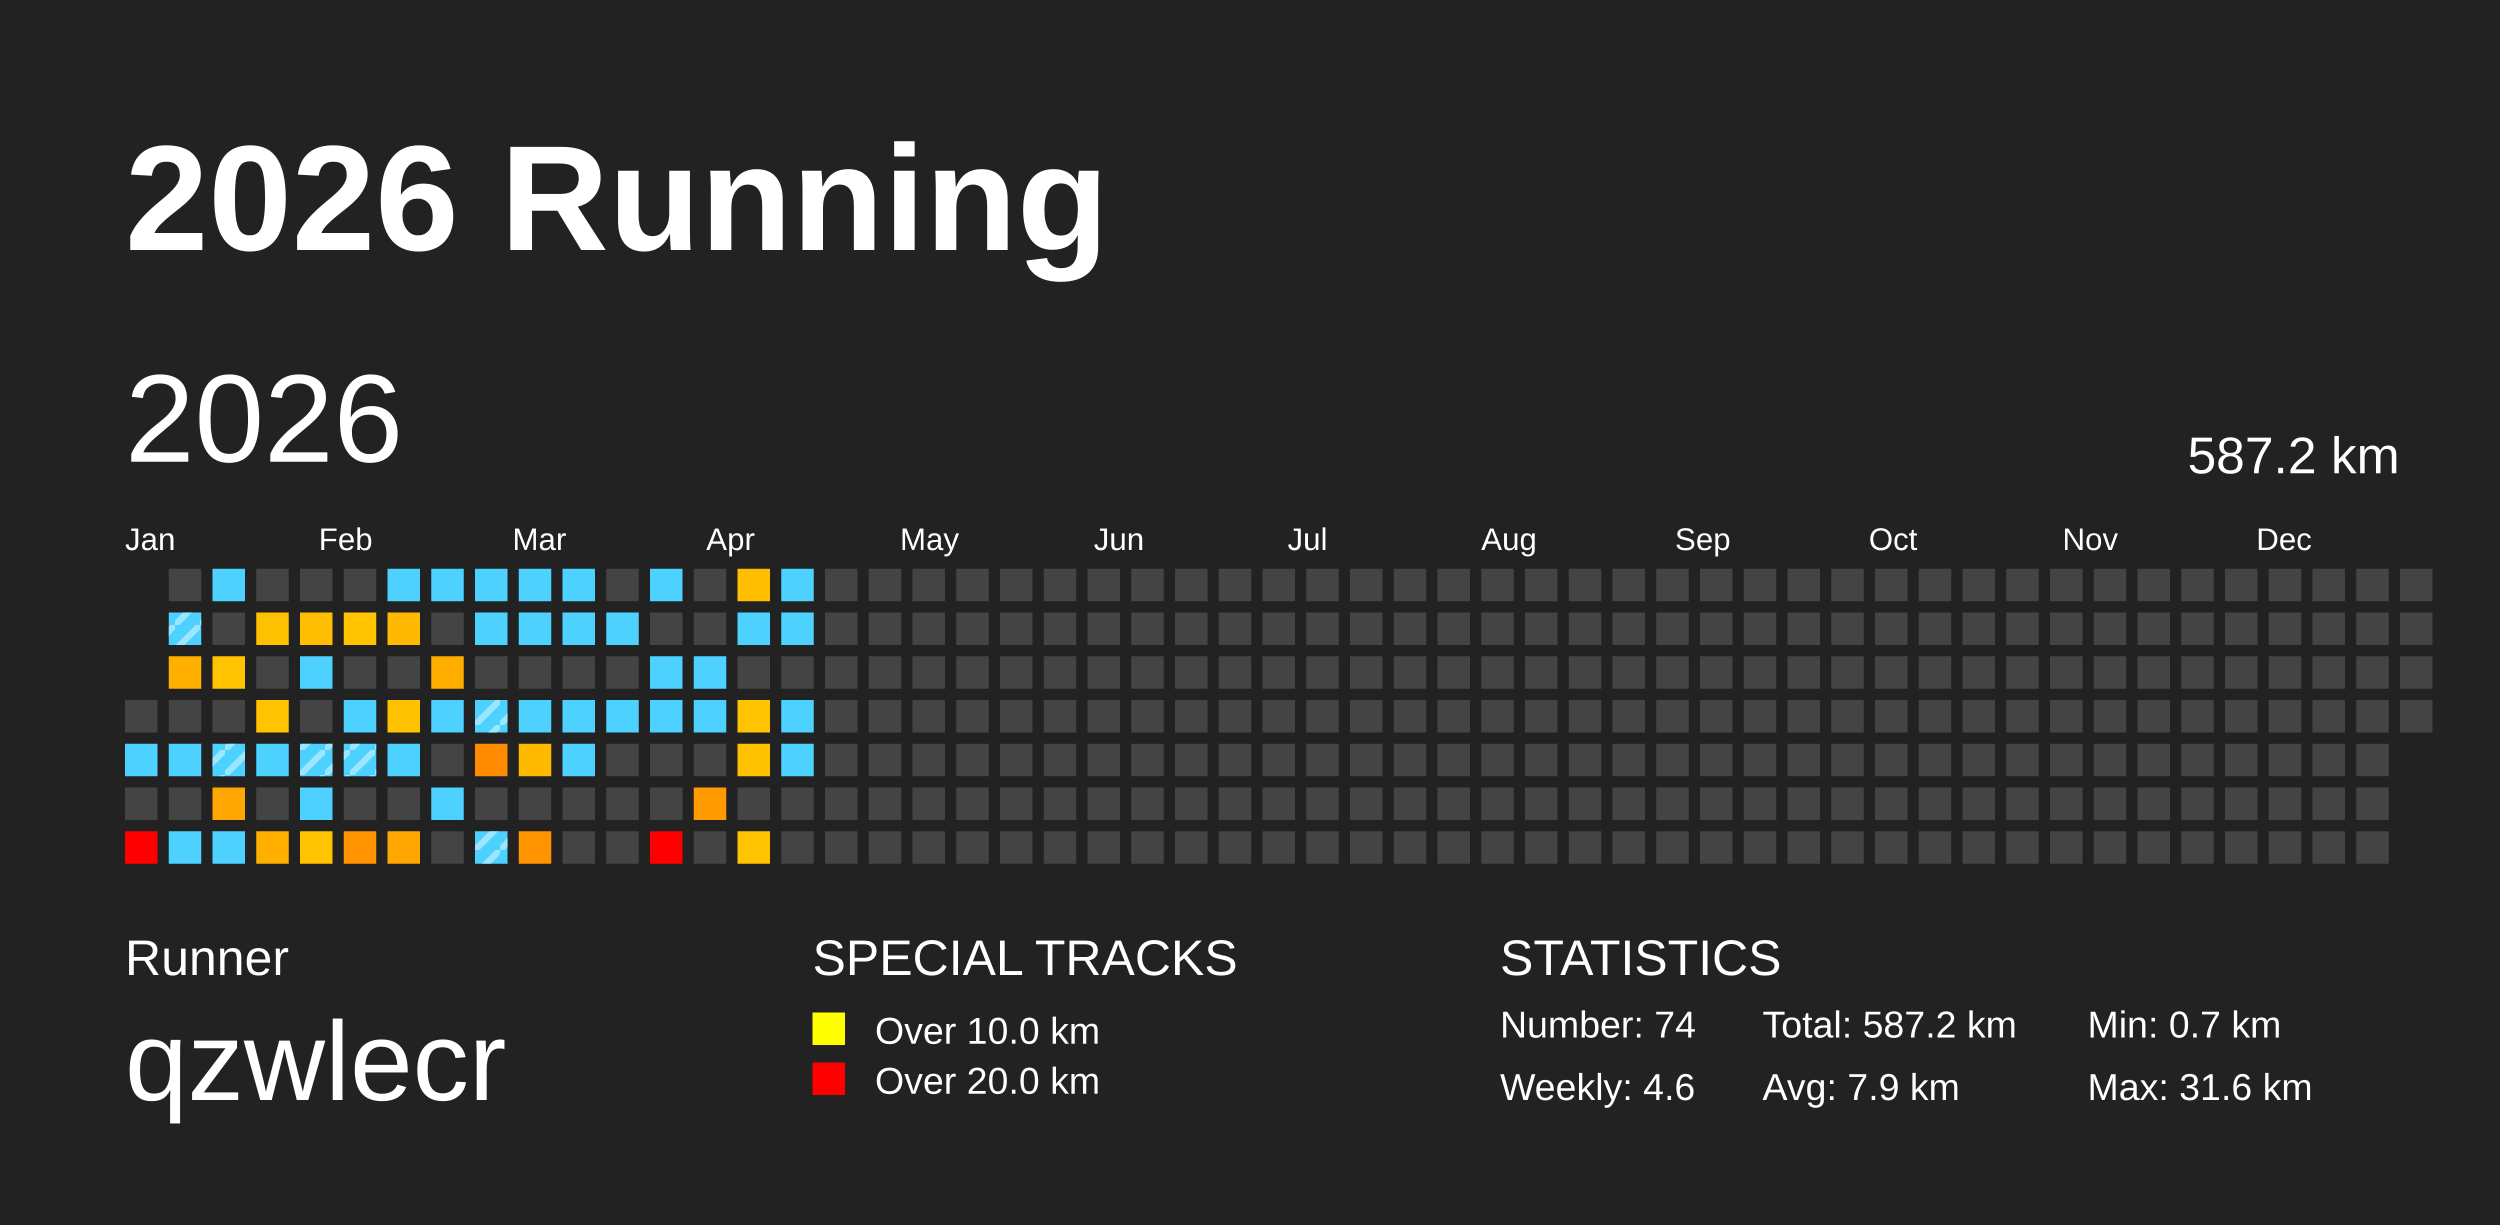
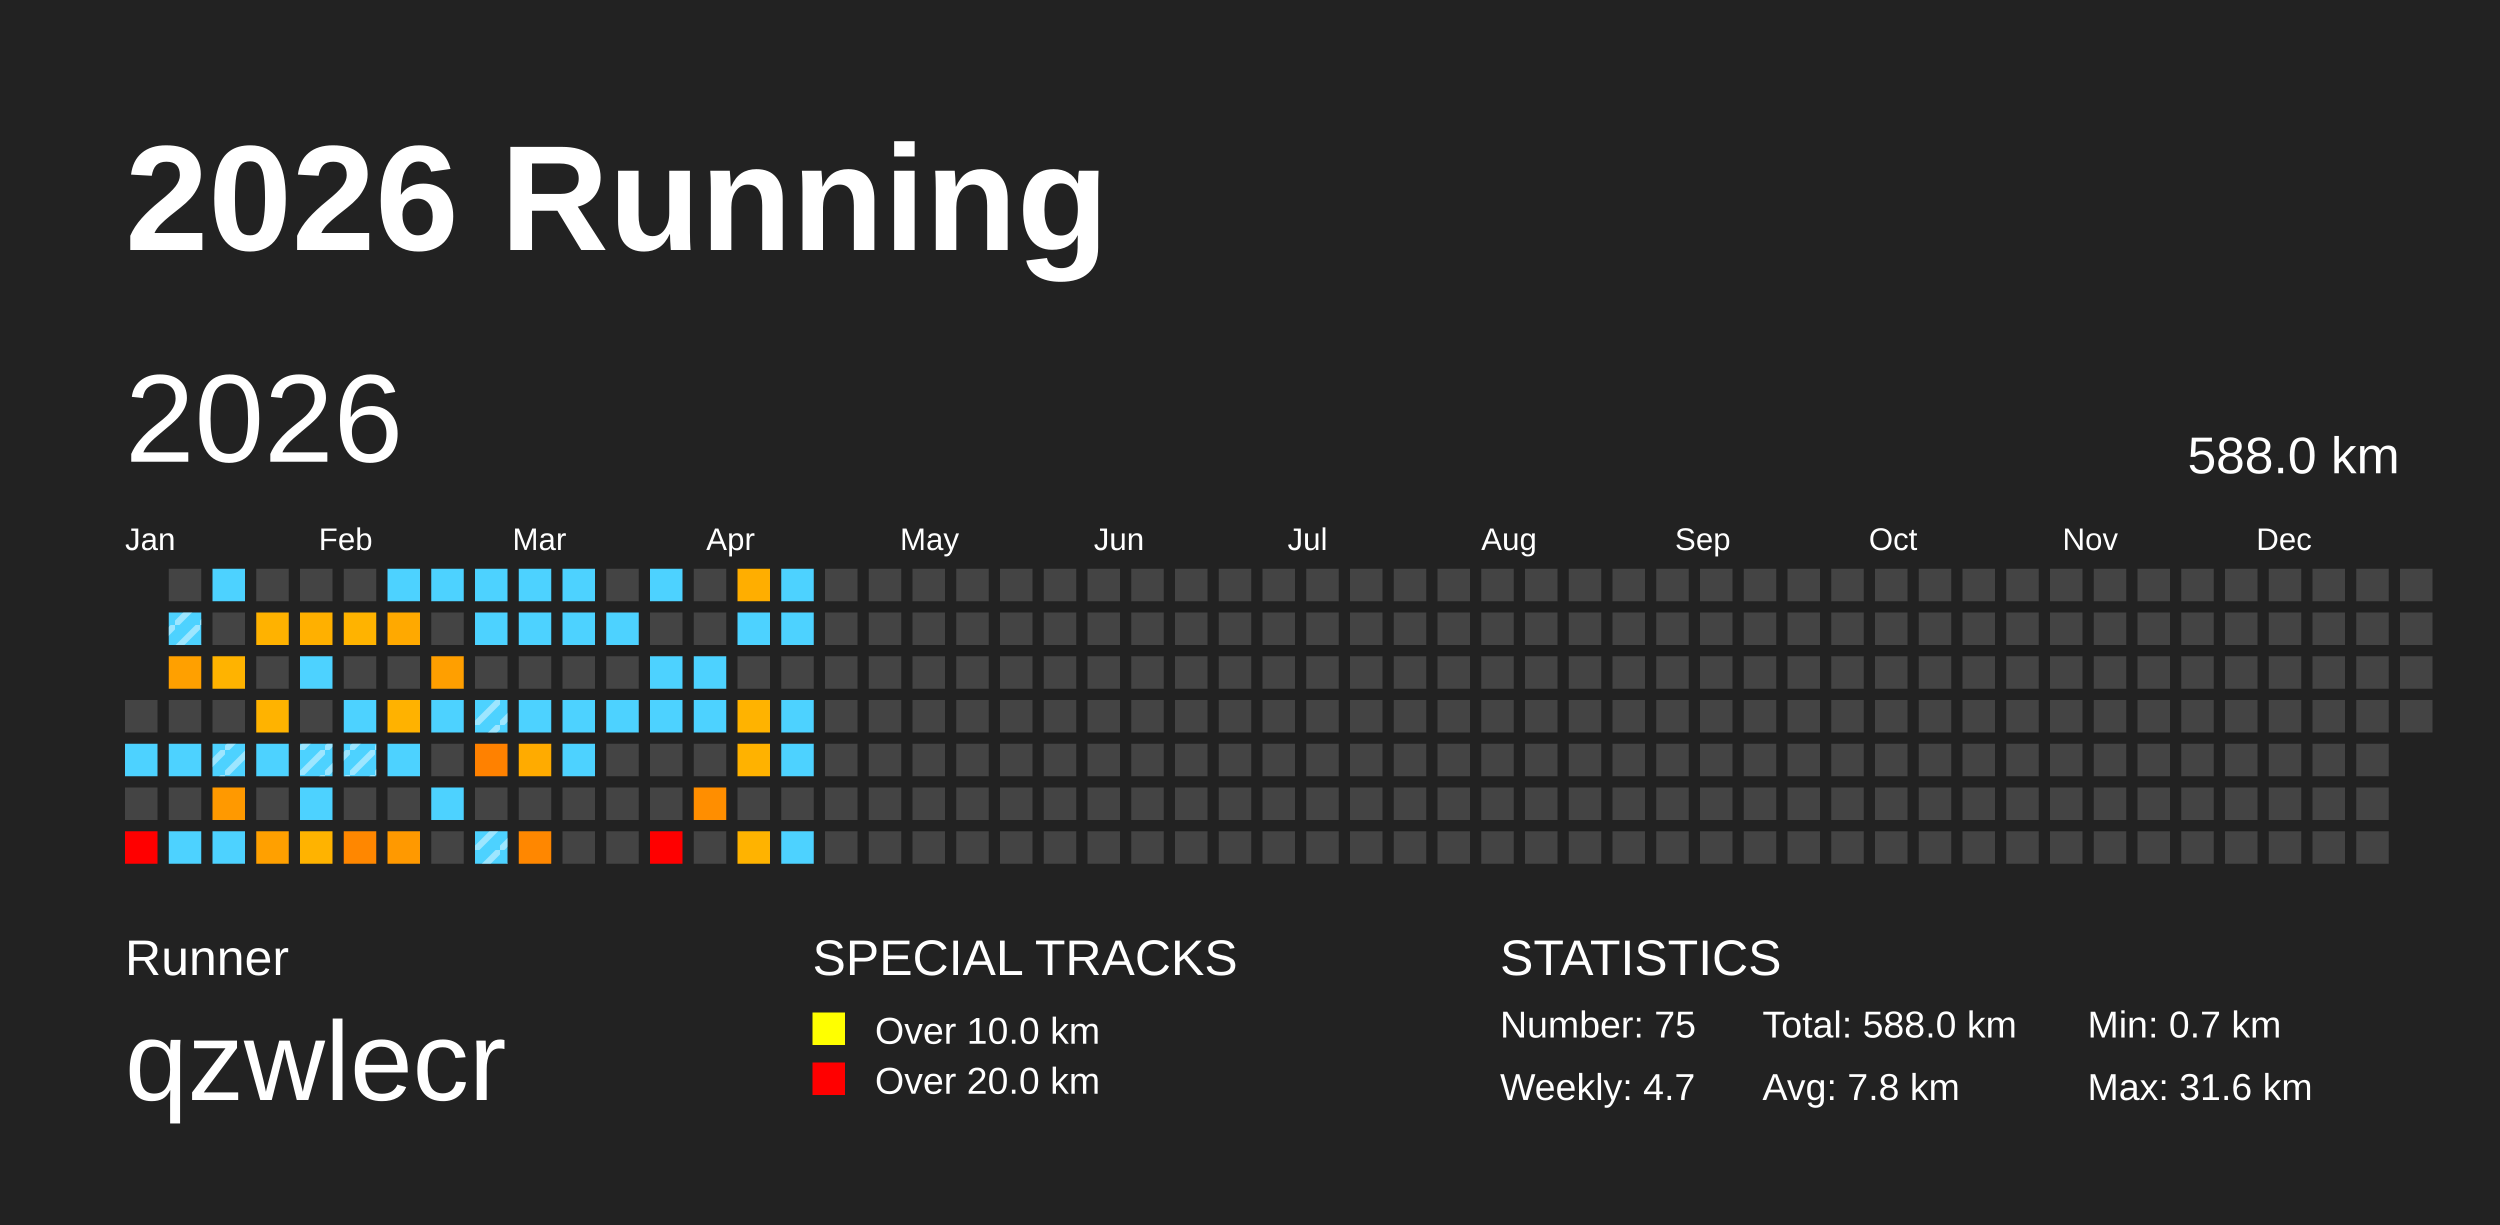
<svg xmlns="http://www.w3.org/2000/svg" baseProfile="full" height="98mm" version="1.1" viewBox="0,0,200,98" width="200mm">
  <defs>
    <pattern height="2" id="indoor-stripe" patternUnits="userSpaceOnUse" width="2">
      <line stroke="white" stroke-opacity="0.45" stroke-width="0.5" x1="0" x2="2" y1="2" y2="0" />
    </pattern>
  </defs>
  <rect fill="#222222" height="98" width="200" x="0" y="0" />
  <text fill="#FFFFFF" style="font-size:12px; font-family:Arial; font-weight:bold;" x="10" y="20">2026 Running</text>
  <text fill="#FFFFFF" style="font-size:4px; font-family:Arial" x="10" y="78">Runner</text>
  <text fill="#FFFFFF" style="font-size:9px; font-family:Arial" x="10" y="88">qzwlecr</text>
  <text fill="#FFFFFF" style="font-size:4px; font-family:Arial" x="65" y="78">SPECIAL TRACKS</text>
  <rect fill="yellow" height="2.6" width="2.6" x="65" y="81" />
  <text fill="#FFFFFF" style="font-size:3px; font-family:Arial" x="70" y="83.5">Over 10.0 km</text>
  <rect fill="red" height="2.6" width="2.6" x="65" y="85" />
  <text fill="#FFFFFF" style="font-size:3px; font-family:Arial" x="70" y="87.5">Over 20.0 km</text>
  <text fill="#FFFFFF" style="font-size:4px; font-family:Arial" x="120" y="78">STATISTICS</text>
-   <text fill="#FFFFFF" style="font-size:3px; font-family:Arial" x="120" y="83">Number: 74</text>
-   <text fill="#FFFFFF" style="font-size:3px; font-family:Arial" x="120" y="88">Weekly: 4.6</text>
-   <text fill="#FFFFFF" style="font-size:3px; font-family:Arial" x="141" y="83">Total: 587.2 km</text>
-   <text fill="#FFFFFF" style="font-size:3px; font-family:Arial" x="141" y="88">Avg: 7.9 km</text>
+   <text fill="#FFFFFF" style="font-size:3px; font-family:Arial" x="120" y="83">Number: 75</text>
+   <text fill="#FFFFFF" style="font-size:3px; font-family:Arial" x="120" y="88">Weekly: 4.7</text>
+   <text fill="#FFFFFF" style="font-size:3px; font-family:Arial" x="141" y="83">Total: 588.0 km</text>
+   <text fill="#FFFFFF" style="font-size:3px; font-family:Arial" x="141" y="88">Avg: 7.8 km</text>
  <text fill="#FFFFFF" style="font-size:3px; font-family:Arial" x="167" y="83">Min: 0.7 km</text>
  <text fill="#FFFFFF" style="font-size:3px; font-family:Arial" x="167" y="88">Max: 31.6 km</text>
  <text dominant-baseline="hanging" fill="#FFFFFF" style="font-size:10.0px; font-family:Arial;" x="10" y="30">2026</text>
-   <text dominant-baseline="hanging" fill="#FFFFFF" style="font-size:4.125px; font-family:Arial;" x="175" y="35">587.2 km</text>
+   <text dominant-baseline="hanging" fill="#FFFFFF" style="font-size:4.125px; font-family:Arial;" x="175" y="35">588.0 km</text>
  <text fill="#FFFFFF" style="font-size:2.5px; font-family:Arial" x="10.0" y="44">Jan</text>
  <text fill="#FFFFFF" style="font-size:2.5px; font-family:Arial" x="25.5" y="44">Feb</text>
  <text fill="#FFFFFF" style="font-size:2.5px; font-family:Arial" x="41.0" y="44">Mar</text>
  <text fill="#FFFFFF" style="font-size:2.5px; font-family:Arial" x="56.5" y="44">Apr</text>
  <text fill="#FFFFFF" style="font-size:2.5px; font-family:Arial" x="72.0" y="44">May</text>
  <text fill="#FFFFFF" style="font-size:2.5px; font-family:Arial" x="87.5" y="44">Jun</text>
  <text fill="#FFFFFF" style="font-size:2.5px; font-family:Arial" x="103.0" y="44">Jul</text>
  <text fill="#FFFFFF" style="font-size:2.5px; font-family:Arial" x="118.5" y="44">Aug</text>
  <text fill="#FFFFFF" style="font-size:2.5px; font-family:Arial" x="134.0" y="44">Sep</text>
  <text fill="#FFFFFF" style="font-size:2.5px; font-family:Arial" x="149.5" y="44">Oct</text>
  <text fill="#FFFFFF" style="font-size:2.5px; font-family:Arial" x="165.0" y="44">Nov</text>
  <text fill="#FFFFFF" style="font-size:2.5px; font-family:Arial" x="180.5" y="44">Dec</text>
  <rect fill="#444444" height="2.6" width="2.6" x="10.0" y="56.0" />
  <rect fill="#4dd2ff" height="2.6" width="2.6" x="10.0" y="59.5" />
  <rect fill="#444444" height="2.6" width="2.6" x="10.0" y="63.0" />
  <rect fill="red" height="2.6" width="2.6" x="10.0" y="66.5" />
  <rect fill="#444444" height="2.6" width="2.6" x="13.5" y="45.5" />
  <rect fill="#4dd2ff" height="2.6" width="2.6" x="13.5" y="49.0" />
  <rect fill="url(#indoor-stripe)" height="2.6" width="2.6" x="13.5" y="49.0" />
-   <rect fill="#ffaf00" height="2.6" width="2.6" x="13.5" y="52.5" />
+   <rect fill="#ffa000" height="2.6" width="2.6" x="13.5" y="52.5" />
  <rect fill="#444444" height="2.6" width="2.6" x="13.5" y="56.0" />
  <rect fill="#4dd2ff" height="2.6" width="2.6" x="13.5" y="59.5" />
  <rect fill="#444444" height="2.6" width="2.6" x="13.5" y="63.0" />
  <rect fill="#4dd2ff" height="2.6" width="2.6" x="13.5" y="66.5" />
  <rect fill="#4dd2ff" height="2.6" width="2.6" x="17.0" y="45.5" />
  <rect fill="#444444" height="2.6" width="2.6" x="17.0" y="49.0" />
-   <rect fill="#ffc300" height="2.6" width="2.6" x="17.0" y="52.5" />
+   <rect fill="#ffb300" height="2.6" width="2.6" x="17.0" y="52.5" />
  <rect fill="#444444" height="2.6" width="2.6" x="17.0" y="56.0" />
  <rect fill="#4dd2ff" height="2.6" width="2.6" x="17.0" y="59.5" />
  <rect fill="url(#indoor-stripe)" height="2.6" width="2.6" x="17.0" y="59.5" />
-   <rect fill="#ffa700" height="2.6" width="2.6" x="17.0" y="63.0" />
+   <rect fill="#ff9900" height="2.6" width="2.6" x="17.0" y="63.0" />
  <rect fill="#4dd2ff" height="2.6" width="2.6" x="17.0" y="66.5" />
  <rect fill="#444444" height="2.6" width="2.6" x="20.5" y="45.5" />
-   <rect fill="#ffc200" height="2.6" width="2.6" x="20.5" y="49.0" />
+   <rect fill="#ffb200" height="2.6" width="2.6" x="20.5" y="49.0" />
  <rect fill="#444444" height="2.6" width="2.6" x="20.5" y="52.5" />
-   <rect fill="#ffc300" height="2.6" width="2.6" x="20.5" y="56.0" />
+   <rect fill="#ffb300" height="2.6" width="2.6" x="20.5" y="56.0" />
  <rect fill="#4dd2ff" height="2.6" width="2.6" x="20.5" y="59.5" />
  <rect fill="#444444" height="2.6" width="2.6" x="20.5" y="63.0" />
-   <rect fill="#ffaf00" height="2.6" width="2.6" x="20.5" y="66.5" />
+   <rect fill="#ffa000" height="2.6" width="2.6" x="20.5" y="66.5" />
  <rect fill="#444444" height="2.6" width="2.6" x="24.0" y="45.5" />
-   <rect fill="#ffbf00" height="2.6" width="2.6" x="24.0" y="49.0" />
+   <rect fill="#ffb000" height="2.6" width="2.6" x="24.0" y="49.0" />
  <rect fill="#4dd2ff" height="2.6" width="2.6" x="24.0" y="52.5" />
  <rect fill="#444444" height="2.6" width="2.6" x="24.0" y="56.0" />
  <rect fill="#4dd2ff" height="2.6" width="2.6" x="24.0" y="59.5" />
  <rect fill="url(#indoor-stripe)" height="2.6" width="2.6" x="24.0" y="59.5" />
  <rect fill="#4dd2ff" height="2.6" width="2.6" x="24.0" y="63.0" />
-   <rect fill="#ffc300" height="2.6" width="2.6" x="24.0" y="66.5" />
+   <rect fill="#ffb300" height="2.6" width="2.6" x="24.0" y="66.5" />
  <rect fill="#444444" height="2.6" width="2.6" x="27.5" y="45.5" />
-   <rect fill="#ffc300" height="2.6" width="2.6" x="27.5" y="49.0" />
+   <rect fill="#ffb300" height="2.6" width="2.6" x="27.5" y="49.0" />
  <rect fill="#444444" height="2.6" width="2.6" x="27.5" y="52.5" />
  <rect fill="#4dd2ff" height="2.6" width="2.6" x="27.5" y="56.0" />
  <rect fill="#4dd2ff" height="2.6" width="2.6" x="27.5" y="59.5" />
  <rect fill="url(#indoor-stripe)" height="2.6" width="2.6" x="27.5" y="59.5" />
  <rect fill="#444444" height="2.6" width="2.6" x="27.5" y="63.0" />
-   <rect fill="#ff9300" height="2.6" width="2.6" x="27.5" y="66.5" />
+   <rect fill="#ff8700" height="2.6" width="2.6" x="27.5" y="66.5" />
  <rect fill="#4dd2ff" height="2.6" width="2.6" x="31.0" y="45.5" />
-   <rect fill="#ffb900" height="2.6" width="2.6" x="31.0" y="49.0" />
+   <rect fill="#ffa900" height="2.6" width="2.6" x="31.0" y="49.0" />
  <rect fill="#444444" height="2.6" width="2.6" x="31.0" y="52.5" />
-   <rect fill="#ffc200" height="2.6" width="2.6" x="31.0" y="56.0" />
+   <rect fill="#ffb200" height="2.6" width="2.6" x="31.0" y="56.0" />
  <rect fill="#4dd2ff" height="2.6" width="2.6" x="31.0" y="59.5" />
  <rect fill="#444444" height="2.6" width="2.6" x="31.0" y="63.0" />
-   <rect fill="#ffa600" height="2.6" width="2.6" x="31.0" y="66.5" />
+   <rect fill="#ff9900" height="2.6" width="2.6" x="31.0" y="66.5" />
  <rect fill="#4dd2ff" height="2.6" width="2.6" x="34.5" y="45.5" />
  <rect fill="#444444" height="2.6" width="2.6" x="34.5" y="49.0" />
-   <rect fill="#ffae00" height="2.6" width="2.6" x="34.5" y="52.5" />
+   <rect fill="#ff9f00" height="2.6" width="2.6" x="34.5" y="52.5" />
  <rect fill="#4dd2ff" height="2.6" width="2.6" x="34.5" y="56.0" />
  <rect fill="#444444" height="2.6" width="2.6" x="34.5" y="59.5" />
  <rect fill="#4dd2ff" height="2.6" width="2.6" x="34.5" y="63.0" />
  <rect fill="#444444" height="2.6" width="2.6" x="34.5" y="66.5" />
  <rect fill="#4dd2ff" height="2.6" width="2.6" x="38.0" y="45.5" />
  <rect fill="#4dd2ff" height="2.6" width="2.6" x="38.0" y="49.0" />
  <rect fill="#444444" height="2.6" width="2.6" x="38.0" y="52.5" />
  <rect fill="#4dd2ff" height="2.6" width="2.6" x="38.0" y="56.0" />
  <rect fill="url(#indoor-stripe)" height="2.6" width="2.6" x="38.0" y="56.0" />
-   <rect fill="#ff8c00" height="2.6" width="2.6" x="38.0" y="59.5" />
+   <rect fill="#ff8100" height="2.6" width="2.6" x="38.0" y="59.5" />
  <rect fill="#444444" height="2.6" width="2.6" x="38.0" y="63.0" />
  <rect fill="#4dd2ff" height="2.6" width="2.6" x="38.0" y="66.5" />
  <rect fill="url(#indoor-stripe)" height="2.6" width="2.6" x="38.0" y="66.5" />
  <rect fill="#4dd2ff" height="2.6" width="2.6" x="41.5" y="45.5" />
  <rect fill="#4dd2ff" height="2.6" width="2.6" x="41.5" y="49.0" />
  <rect fill="#444444" height="2.6" width="2.6" x="41.5" y="52.5" />
  <rect fill="#4dd2ff" height="2.6" width="2.6" x="41.5" y="56.0" />
-   <rect fill="#ffba00" height="2.6" width="2.6" x="41.5" y="59.5" />
+   <rect fill="#ffab00" height="2.6" width="2.6" x="41.5" y="59.5" />
  <rect fill="#444444" height="2.6" width="2.6" x="41.5" y="63.0" />
-   <rect fill="#ff9400" height="2.6" width="2.6" x="41.5" y="66.5" />
+   <rect fill="#ff8700" height="2.6" width="2.6" x="41.5" y="66.5" />
  <rect fill="#4dd2ff" height="2.6" width="2.6" x="45.0" y="45.5" />
  <rect fill="#4dd2ff" height="2.6" width="2.6" x="45.0" y="49.0" />
  <rect fill="#444444" height="2.6" width="2.6" x="45.0" y="52.5" />
  <rect fill="#4dd2ff" height="2.6" width="2.6" x="45.0" y="56.0" />
  <rect fill="#4dd2ff" height="2.6" width="2.6" x="45.0" y="59.5" />
  <rect fill="#444444" height="2.6" width="2.6" x="45.0" y="63.0" />
  <rect fill="#444444" height="2.6" width="2.6" x="45.0" y="66.5" />
  <rect fill="#444444" height="2.6" width="2.6" x="48.5" y="45.5" />
  <rect fill="#4dd2ff" height="2.6" width="2.6" x="48.5" y="49.0" />
  <rect fill="#444444" height="2.6" width="2.6" x="48.5" y="52.5" />
  <rect fill="#4dd2ff" height="2.6" width="2.6" x="48.5" y="56.0" />
  <rect fill="#444444" height="2.6" width="2.6" x="48.5" y="59.5" />
  <rect fill="#444444" height="2.6" width="2.6" x="48.5" y="63.0" />
  <rect fill="#444444" height="2.6" width="2.6" x="48.5" y="66.5" />
  <rect fill="#4dd2ff" height="2.6" width="2.6" x="52.0" y="45.5" />
  <rect fill="#444444" height="2.6" width="2.6" x="52.0" y="49.0" />
  <rect fill="#4dd2ff" height="2.6" width="2.6" x="52.0" y="52.5" />
  <rect fill="#4dd2ff" height="2.6" width="2.6" x="52.0" y="56.0" />
  <rect fill="#444444" height="2.6" width="2.6" x="52.0" y="59.5" />
  <rect fill="#444444" height="2.6" width="2.6" x="52.0" y="63.0" />
  <rect fill="red" height="2.6" width="2.6" x="52.0" y="66.5" />
  <rect fill="#444444" height="2.6" width="2.6" x="55.5" y="45.5" />
  <rect fill="#444444" height="2.6" width="2.6" x="55.5" y="49.0" />
  <rect fill="#4dd2ff" height="2.6" width="2.6" x="55.5" y="52.5" />
  <rect fill="#4dd2ff" height="2.6" width="2.6" x="55.5" y="56.0" />
  <rect fill="#444444" height="2.6" width="2.6" x="55.5" y="59.5" />
-   <rect fill="#ff9a00" height="2.6" width="2.6" x="55.5" y="63.0" />
+   <rect fill="#ff8e00" height="2.6" width="2.6" x="55.5" y="63.0" />
  <rect fill="#444444" height="2.6" width="2.6" x="55.5" y="66.5" />
-   <rect fill="#ffbe00" height="2.6" width="2.6" x="59.0" y="45.5" />
+   <rect fill="#ffae00" height="2.6" width="2.6" x="59.0" y="45.5" />
  <rect fill="#4dd2ff" height="2.6" width="2.6" x="59.0" y="49.0" />
  <rect fill="#444444" height="2.6" width="2.6" x="59.0" y="52.5" />
-   <rect fill="#ffc300" height="2.6" width="2.6" x="59.0" y="56.0" />
-   <rect fill="#ffc200" height="2.6" width="2.6" x="59.0" y="59.5" />
+   <rect fill="#ffb300" height="2.6" width="2.6" x="59.0" y="56.0" />
+   <rect fill="#ffb200" height="2.6" width="2.6" x="59.0" y="59.5" />
  <rect fill="#444444" height="2.6" width="2.6" x="59.0" y="63.0" />
-   <rect fill="#ffc300" height="2.6" width="2.6" x="59.0" y="66.5" />
+   <rect fill="#ffb300" height="2.6" width="2.6" x="59.0" y="66.5" />
  <rect fill="#4dd2ff" height="2.6" width="2.6" x="62.5" y="45.5" />
  <rect fill="#4dd2ff" height="2.6" width="2.6" x="62.5" y="49.0" />
  <rect fill="#444444" height="2.6" width="2.6" x="62.5" y="52.5" />
  <rect fill="#4dd2ff" height="2.6" width="2.6" x="62.5" y="56.0" />
  <rect fill="#4dd2ff" height="2.6" width="2.6" x="62.5" y="59.5" />
  <rect fill="#444444" height="2.6" width="2.6" x="62.5" y="63.0" />
-   <rect fill="#444444" height="2.6" width="2.6" x="62.5" y="66.5" />
+   <rect fill="#4dd2ff" height="2.6" width="2.6" x="62.5" y="66.5" />
  <rect fill="#444444" height="2.6" width="2.6" x="66.0" y="45.5" />
  <rect fill="#444444" height="2.6" width="2.6" x="66.0" y="49.0" />
  <rect fill="#444444" height="2.6" width="2.6" x="66.0" y="52.5" />
  <rect fill="#444444" height="2.6" width="2.6" x="66.0" y="56.0" />
  <rect fill="#444444" height="2.6" width="2.6" x="66.0" y="59.5" />
  <rect fill="#444444" height="2.6" width="2.6" x="66.0" y="63.0" />
  <rect fill="#444444" height="2.6" width="2.6" x="66.0" y="66.5" />
  <rect fill="#444444" height="2.6" width="2.6" x="69.5" y="45.5" />
  <rect fill="#444444" height="2.6" width="2.6" x="69.5" y="49.0" />
  <rect fill="#444444" height="2.6" width="2.6" x="69.5" y="52.5" />
  <rect fill="#444444" height="2.6" width="2.6" x="69.5" y="56.0" />
  <rect fill="#444444" height="2.6" width="2.6" x="69.5" y="59.5" />
  <rect fill="#444444" height="2.6" width="2.6" x="69.5" y="63.0" />
  <rect fill="#444444" height="2.6" width="2.6" x="69.5" y="66.5" />
  <rect fill="#444444" height="2.6" width="2.6" x="73.0" y="45.5" />
  <rect fill="#444444" height="2.6" width="2.6" x="73.0" y="49.0" />
  <rect fill="#444444" height="2.6" width="2.6" x="73.0" y="52.5" />
  <rect fill="#444444" height="2.6" width="2.6" x="73.0" y="56.0" />
  <rect fill="#444444" height="2.6" width="2.6" x="73.0" y="59.5" />
  <rect fill="#444444" height="2.6" width="2.6" x="73.0" y="63.0" />
  <rect fill="#444444" height="2.6" width="2.6" x="73.0" y="66.5" />
  <rect fill="#444444" height="2.6" width="2.6" x="76.5" y="45.5" />
  <rect fill="#444444" height="2.6" width="2.6" x="76.5" y="49.0" />
  <rect fill="#444444" height="2.6" width="2.6" x="76.5" y="52.5" />
  <rect fill="#444444" height="2.6" width="2.6" x="76.5" y="56.0" />
  <rect fill="#444444" height="2.6" width="2.6" x="76.5" y="59.5" />
  <rect fill="#444444" height="2.6" width="2.6" x="76.5" y="63.0" />
  <rect fill="#444444" height="2.6" width="2.6" x="76.5" y="66.5" />
  <rect fill="#444444" height="2.6" width="2.6" x="80.0" y="45.5" />
  <rect fill="#444444" height="2.6" width="2.6" x="80.0" y="49.0" />
  <rect fill="#444444" height="2.6" width="2.6" x="80.0" y="52.5" />
  <rect fill="#444444" height="2.6" width="2.6" x="80.0" y="56.0" />
  <rect fill="#444444" height="2.6" width="2.6" x="80.0" y="59.5" />
  <rect fill="#444444" height="2.6" width="2.6" x="80.0" y="63.0" />
  <rect fill="#444444" height="2.6" width="2.6" x="80.0" y="66.5" />
  <rect fill="#444444" height="2.6" width="2.6" x="83.5" y="45.5" />
  <rect fill="#444444" height="2.6" width="2.6" x="83.5" y="49.0" />
  <rect fill="#444444" height="2.6" width="2.6" x="83.5" y="52.5" />
  <rect fill="#444444" height="2.6" width="2.6" x="83.5" y="56.0" />
  <rect fill="#444444" height="2.6" width="2.6" x="83.5" y="59.5" />
  <rect fill="#444444" height="2.6" width="2.6" x="83.5" y="63.0" />
  <rect fill="#444444" height="2.6" width="2.6" x="83.5" y="66.5" />
  <rect fill="#444444" height="2.6" width="2.6" x="87.0" y="45.5" />
  <rect fill="#444444" height="2.6" width="2.6" x="87.0" y="49.0" />
  <rect fill="#444444" height="2.6" width="2.6" x="87.0" y="52.5" />
  <rect fill="#444444" height="2.6" width="2.6" x="87.0" y="56.0" />
  <rect fill="#444444" height="2.6" width="2.6" x="87.0" y="59.5" />
  <rect fill="#444444" height="2.6" width="2.6" x="87.0" y="63.0" />
  <rect fill="#444444" height="2.6" width="2.6" x="87.0" y="66.5" />
  <rect fill="#444444" height="2.6" width="2.6" x="90.5" y="45.5" />
  <rect fill="#444444" height="2.6" width="2.6" x="90.5" y="49.0" />
  <rect fill="#444444" height="2.6" width="2.6" x="90.5" y="52.5" />
  <rect fill="#444444" height="2.6" width="2.6" x="90.5" y="56.0" />
  <rect fill="#444444" height="2.6" width="2.6" x="90.5" y="59.5" />
  <rect fill="#444444" height="2.6" width="2.6" x="90.5" y="63.0" />
  <rect fill="#444444" height="2.6" width="2.6" x="90.5" y="66.5" />
  <rect fill="#444444" height="2.6" width="2.6" x="94.0" y="45.5" />
  <rect fill="#444444" height="2.6" width="2.6" x="94.0" y="49.0" />
  <rect fill="#444444" height="2.6" width="2.6" x="94.0" y="52.5" />
  <rect fill="#444444" height="2.6" width="2.6" x="94.0" y="56.0" />
  <rect fill="#444444" height="2.6" width="2.6" x="94.0" y="59.5" />
  <rect fill="#444444" height="2.6" width="2.6" x="94.0" y="63.0" />
  <rect fill="#444444" height="2.6" width="2.6" x="94.0" y="66.5" />
  <rect fill="#444444" height="2.6" width="2.6" x="97.5" y="45.5" />
  <rect fill="#444444" height="2.6" width="2.6" x="97.5" y="49.0" />
  <rect fill="#444444" height="2.6" width="2.6" x="97.5" y="52.5" />
  <rect fill="#444444" height="2.6" width="2.6" x="97.5" y="56.0" />
  <rect fill="#444444" height="2.6" width="2.6" x="97.5" y="59.5" />
  <rect fill="#444444" height="2.6" width="2.6" x="97.5" y="63.0" />
  <rect fill="#444444" height="2.6" width="2.6" x="97.5" y="66.5" />
  <rect fill="#444444" height="2.6" width="2.6" x="101.0" y="45.5" />
  <rect fill="#444444" height="2.6" width="2.6" x="101.0" y="49.0" />
  <rect fill="#444444" height="2.6" width="2.6" x="101.0" y="52.5" />
  <rect fill="#444444" height="2.6" width="2.6" x="101.0" y="56.0" />
  <rect fill="#444444" height="2.6" width="2.6" x="101.0" y="59.5" />
  <rect fill="#444444" height="2.6" width="2.6" x="101.0" y="63.0" />
  <rect fill="#444444" height="2.6" width="2.6" x="101.0" y="66.5" />
  <rect fill="#444444" height="2.6" width="2.6" x="104.5" y="45.5" />
  <rect fill="#444444" height="2.6" width="2.6" x="104.5" y="49.0" />
  <rect fill="#444444" height="2.6" width="2.6" x="104.5" y="52.5" />
  <rect fill="#444444" height="2.6" width="2.6" x="104.5" y="56.0" />
  <rect fill="#444444" height="2.6" width="2.6" x="104.5" y="59.5" />
  <rect fill="#444444" height="2.6" width="2.6" x="104.5" y="63.0" />
  <rect fill="#444444" height="2.6" width="2.6" x="104.5" y="66.5" />
  <rect fill="#444444" height="2.6" width="2.6" x="108.0" y="45.5" />
  <rect fill="#444444" height="2.6" width="2.6" x="108.0" y="49.0" />
  <rect fill="#444444" height="2.6" width="2.6" x="108.0" y="52.5" />
  <rect fill="#444444" height="2.6" width="2.6" x="108.0" y="56.0" />
  <rect fill="#444444" height="2.6" width="2.6" x="108.0" y="59.5" />
  <rect fill="#444444" height="2.6" width="2.6" x="108.0" y="63.0" />
  <rect fill="#444444" height="2.6" width="2.6" x="108.0" y="66.5" />
  <rect fill="#444444" height="2.6" width="2.6" x="111.5" y="45.5" />
  <rect fill="#444444" height="2.6" width="2.6" x="111.5" y="49.0" />
  <rect fill="#444444" height="2.6" width="2.6" x="111.5" y="52.5" />
  <rect fill="#444444" height="2.6" width="2.6" x="111.5" y="56.0" />
  <rect fill="#444444" height="2.6" width="2.6" x="111.5" y="59.5" />
  <rect fill="#444444" height="2.6" width="2.6" x="111.5" y="63.0" />
  <rect fill="#444444" height="2.6" width="2.6" x="111.5" y="66.5" />
  <rect fill="#444444" height="2.6" width="2.6" x="115.0" y="45.5" />
  <rect fill="#444444" height="2.6" width="2.6" x="115.0" y="49.0" />
  <rect fill="#444444" height="2.6" width="2.6" x="115.0" y="52.5" />
  <rect fill="#444444" height="2.6" width="2.6" x="115.0" y="56.0" />
  <rect fill="#444444" height="2.6" width="2.6" x="115.0" y="59.5" />
  <rect fill="#444444" height="2.6" width="2.6" x="115.0" y="63.0" />
  <rect fill="#444444" height="2.6" width="2.6" x="115.0" y="66.5" />
  <rect fill="#444444" height="2.6" width="2.6" x="118.5" y="45.5" />
  <rect fill="#444444" height="2.6" width="2.6" x="118.5" y="49.0" />
  <rect fill="#444444" height="2.6" width="2.6" x="118.5" y="52.5" />
  <rect fill="#444444" height="2.6" width="2.6" x="118.5" y="56.0" />
  <rect fill="#444444" height="2.6" width="2.6" x="118.5" y="59.5" />
  <rect fill="#444444" height="2.6" width="2.6" x="118.5" y="63.0" />
  <rect fill="#444444" height="2.6" width="2.6" x="118.5" y="66.5" />
  <rect fill="#444444" height="2.6" width="2.6" x="122.0" y="45.5" />
  <rect fill="#444444" height="2.6" width="2.6" x="122.0" y="49.0" />
  <rect fill="#444444" height="2.6" width="2.6" x="122.0" y="52.5" />
  <rect fill="#444444" height="2.6" width="2.6" x="122.0" y="56.0" />
  <rect fill="#444444" height="2.6" width="2.6" x="122.0" y="59.5" />
  <rect fill="#444444" height="2.6" width="2.6" x="122.0" y="63.0" />
  <rect fill="#444444" height="2.6" width="2.6" x="122.0" y="66.5" />
  <rect fill="#444444" height="2.6" width="2.6" x="125.5" y="45.5" />
  <rect fill="#444444" height="2.6" width="2.6" x="125.5" y="49.0" />
  <rect fill="#444444" height="2.6" width="2.6" x="125.5" y="52.5" />
  <rect fill="#444444" height="2.6" width="2.6" x="125.5" y="56.0" />
  <rect fill="#444444" height="2.6" width="2.6" x="125.5" y="59.5" />
  <rect fill="#444444" height="2.6" width="2.6" x="125.5" y="63.0" />
  <rect fill="#444444" height="2.6" width="2.6" x="125.5" y="66.5" />
  <rect fill="#444444" height="2.6" width="2.6" x="129.0" y="45.5" />
  <rect fill="#444444" height="2.6" width="2.6" x="129.0" y="49.0" />
  <rect fill="#444444" height="2.6" width="2.6" x="129.0" y="52.5" />
  <rect fill="#444444" height="2.6" width="2.6" x="129.0" y="56.0" />
  <rect fill="#444444" height="2.6" width="2.6" x="129.0" y="59.5" />
  <rect fill="#444444" height="2.6" width="2.6" x="129.0" y="63.0" />
  <rect fill="#444444" height="2.6" width="2.6" x="129.0" y="66.5" />
  <rect fill="#444444" height="2.6" width="2.6" x="132.5" y="45.5" />
  <rect fill="#444444" height="2.6" width="2.6" x="132.5" y="49.0" />
  <rect fill="#444444" height="2.6" width="2.6" x="132.5" y="52.5" />
  <rect fill="#444444" height="2.6" width="2.6" x="132.5" y="56.0" />
  <rect fill="#444444" height="2.6" width="2.6" x="132.5" y="59.5" />
  <rect fill="#444444" height="2.6" width="2.6" x="132.5" y="63.0" />
  <rect fill="#444444" height="2.6" width="2.6" x="132.5" y="66.5" />
  <rect fill="#444444" height="2.6" width="2.6" x="136.0" y="45.5" />
  <rect fill="#444444" height="2.6" width="2.6" x="136.0" y="49.0" />
  <rect fill="#444444" height="2.6" width="2.6" x="136.0" y="52.5" />
  <rect fill="#444444" height="2.6" width="2.6" x="136.0" y="56.0" />
  <rect fill="#444444" height="2.6" width="2.6" x="136.0" y="59.5" />
  <rect fill="#444444" height="2.6" width="2.6" x="136.0" y="63.0" />
  <rect fill="#444444" height="2.6" width="2.6" x="136.0" y="66.5" />
  <rect fill="#444444" height="2.6" width="2.6" x="139.5" y="45.5" />
  <rect fill="#444444" height="2.6" width="2.6" x="139.5" y="49.0" />
  <rect fill="#444444" height="2.6" width="2.6" x="139.5" y="52.5" />
  <rect fill="#444444" height="2.6" width="2.6" x="139.5" y="56.0" />
  <rect fill="#444444" height="2.6" width="2.6" x="139.5" y="59.5" />
  <rect fill="#444444" height="2.6" width="2.6" x="139.5" y="63.0" />
  <rect fill="#444444" height="2.6" width="2.6" x="139.5" y="66.5" />
  <rect fill="#444444" height="2.6" width="2.6" x="143.0" y="45.5" />
  <rect fill="#444444" height="2.6" width="2.6" x="143.0" y="49.0" />
  <rect fill="#444444" height="2.6" width="2.6" x="143.0" y="52.5" />
  <rect fill="#444444" height="2.6" width="2.6" x="143.0" y="56.0" />
  <rect fill="#444444" height="2.6" width="2.6" x="143.0" y="59.5" />
  <rect fill="#444444" height="2.6" width="2.6" x="143.0" y="63.0" />
  <rect fill="#444444" height="2.6" width="2.6" x="143.0" y="66.5" />
  <rect fill="#444444" height="2.6" width="2.6" x="146.5" y="45.5" />
  <rect fill="#444444" height="2.6" width="2.6" x="146.5" y="49.0" />
  <rect fill="#444444" height="2.6" width="2.6" x="146.5" y="52.5" />
  <rect fill="#444444" height="2.6" width="2.6" x="146.5" y="56.0" />
  <rect fill="#444444" height="2.6" width="2.6" x="146.5" y="59.5" />
  <rect fill="#444444" height="2.6" width="2.6" x="146.5" y="63.0" />
  <rect fill="#444444" height="2.6" width="2.6" x="146.5" y="66.5" />
  <rect fill="#444444" height="2.6" width="2.6" x="150.0" y="45.5" />
  <rect fill="#444444" height="2.6" width="2.6" x="150.0" y="49.0" />
  <rect fill="#444444" height="2.6" width="2.6" x="150.0" y="52.5" />
  <rect fill="#444444" height="2.6" width="2.6" x="150.0" y="56.0" />
  <rect fill="#444444" height="2.6" width="2.6" x="150.0" y="59.5" />
  <rect fill="#444444" height="2.6" width="2.6" x="150.0" y="63.0" />
  <rect fill="#444444" height="2.6" width="2.6" x="150.0" y="66.5" />
  <rect fill="#444444" height="2.6" width="2.6" x="153.5" y="45.5" />
  <rect fill="#444444" height="2.6" width="2.6" x="153.5" y="49.0" />
  <rect fill="#444444" height="2.6" width="2.6" x="153.5" y="52.5" />
  <rect fill="#444444" height="2.6" width="2.6" x="153.5" y="56.0" />
  <rect fill="#444444" height="2.6" width="2.6" x="153.5" y="59.5" />
  <rect fill="#444444" height="2.6" width="2.6" x="153.5" y="63.0" />
  <rect fill="#444444" height="2.6" width="2.6" x="153.5" y="66.5" />
  <rect fill="#444444" height="2.6" width="2.6" x="157.0" y="45.5" />
  <rect fill="#444444" height="2.6" width="2.6" x="157.0" y="49.0" />
  <rect fill="#444444" height="2.6" width="2.6" x="157.0" y="52.5" />
  <rect fill="#444444" height="2.6" width="2.6" x="157.0" y="56.0" />
  <rect fill="#444444" height="2.6" width="2.6" x="157.0" y="59.5" />
  <rect fill="#444444" height="2.6" width="2.6" x="157.0" y="63.0" />
  <rect fill="#444444" height="2.6" width="2.6" x="157.0" y="66.5" />
  <rect fill="#444444" height="2.6" width="2.6" x="160.5" y="45.5" />
  <rect fill="#444444" height="2.6" width="2.6" x="160.5" y="49.0" />
  <rect fill="#444444" height="2.6" width="2.6" x="160.5" y="52.5" />
  <rect fill="#444444" height="2.6" width="2.6" x="160.5" y="56.0" />
  <rect fill="#444444" height="2.6" width="2.6" x="160.5" y="59.5" />
  <rect fill="#444444" height="2.6" width="2.6" x="160.5" y="63.0" />
  <rect fill="#444444" height="2.6" width="2.6" x="160.5" y="66.5" />
  <rect fill="#444444" height="2.6" width="2.6" x="164.0" y="45.5" />
  <rect fill="#444444" height="2.6" width="2.6" x="164.0" y="49.0" />
  <rect fill="#444444" height="2.6" width="2.6" x="164.0" y="52.5" />
  <rect fill="#444444" height="2.6" width="2.6" x="164.0" y="56.0" />
  <rect fill="#444444" height="2.6" width="2.6" x="164.0" y="59.5" />
  <rect fill="#444444" height="2.6" width="2.6" x="164.0" y="63.0" />
  <rect fill="#444444" height="2.6" width="2.6" x="164.0" y="66.5" />
  <rect fill="#444444" height="2.6" width="2.6" x="167.5" y="45.5" />
  <rect fill="#444444" height="2.6" width="2.6" x="167.5" y="49.0" />
  <rect fill="#444444" height="2.6" width="2.6" x="167.5" y="52.5" />
  <rect fill="#444444" height="2.6" width="2.6" x="167.5" y="56.0" />
  <rect fill="#444444" height="2.6" width="2.6" x="167.5" y="59.5" />
  <rect fill="#444444" height="2.6" width="2.6" x="167.5" y="63.0" />
  <rect fill="#444444" height="2.6" width="2.6" x="167.5" y="66.5" />
  <rect fill="#444444" height="2.6" width="2.6" x="171.0" y="45.5" />
  <rect fill="#444444" height="2.6" width="2.6" x="171.0" y="49.0" />
  <rect fill="#444444" height="2.6" width="2.6" x="171.0" y="52.5" />
  <rect fill="#444444" height="2.6" width="2.6" x="171.0" y="56.0" />
  <rect fill="#444444" height="2.6" width="2.6" x="171.0" y="59.5" />
  <rect fill="#444444" height="2.6" width="2.6" x="171.0" y="63.0" />
  <rect fill="#444444" height="2.6" width="2.6" x="171.0" y="66.5" />
  <rect fill="#444444" height="2.6" width="2.6" x="174.5" y="45.5" />
  <rect fill="#444444" height="2.6" width="2.6" x="174.5" y="49.0" />
  <rect fill="#444444" height="2.6" width="2.6" x="174.5" y="52.5" />
  <rect fill="#444444" height="2.6" width="2.6" x="174.5" y="56.0" />
  <rect fill="#444444" height="2.6" width="2.6" x="174.5" y="59.5" />
  <rect fill="#444444" height="2.6" width="2.6" x="174.5" y="63.0" />
  <rect fill="#444444" height="2.6" width="2.6" x="174.5" y="66.5" />
  <rect fill="#444444" height="2.6" width="2.6" x="178.0" y="45.5" />
  <rect fill="#444444" height="2.6" width="2.6" x="178.0" y="49.0" />
  <rect fill="#444444" height="2.6" width="2.6" x="178.0" y="52.5" />
  <rect fill="#444444" height="2.6" width="2.6" x="178.0" y="56.0" />
  <rect fill="#444444" height="2.6" width="2.6" x="178.0" y="59.5" />
  <rect fill="#444444" height="2.6" width="2.6" x="178.0" y="63.0" />
  <rect fill="#444444" height="2.6" width="2.6" x="178.0" y="66.5" />
  <rect fill="#444444" height="2.6" width="2.6" x="181.5" y="45.5" />
  <rect fill="#444444" height="2.6" width="2.6" x="181.5" y="49.0" />
  <rect fill="#444444" height="2.6" width="2.6" x="181.5" y="52.5" />
  <rect fill="#444444" height="2.6" width="2.6" x="181.5" y="56.0" />
  <rect fill="#444444" height="2.6" width="2.6" x="181.5" y="59.5" />
  <rect fill="#444444" height="2.6" width="2.6" x="181.5" y="63.0" />
  <rect fill="#444444" height="2.6" width="2.6" x="181.5" y="66.5" />
  <rect fill="#444444" height="2.6" width="2.6" x="185.0" y="45.5" />
  <rect fill="#444444" height="2.6" width="2.6" x="185.0" y="49.0" />
  <rect fill="#444444" height="2.6" width="2.6" x="185.0" y="52.5" />
  <rect fill="#444444" height="2.6" width="2.6" x="185.0" y="56.0" />
  <rect fill="#444444" height="2.6" width="2.6" x="185.0" y="59.5" />
  <rect fill="#444444" height="2.6" width="2.6" x="185.0" y="63.0" />
  <rect fill="#444444" height="2.6" width="2.6" x="185.0" y="66.5" />
  <rect fill="#444444" height="2.6" width="2.6" x="188.5" y="45.5" />
  <rect fill="#444444" height="2.6" width="2.6" x="188.5" y="49.0" />
  <rect fill="#444444" height="2.6" width="2.6" x="188.5" y="52.5" />
  <rect fill="#444444" height="2.6" width="2.6" x="188.5" y="56.0" />
  <rect fill="#444444" height="2.6" width="2.6" x="188.5" y="59.5" />
  <rect fill="#444444" height="2.6" width="2.6" x="188.5" y="63.0" />
  <rect fill="#444444" height="2.6" width="2.6" x="188.5" y="66.5" />
  <rect fill="#444444" height="2.6" width="2.6" x="192.0" y="45.5" />
  <rect fill="#444444" height="2.6" width="2.6" x="192.0" y="49.0" />
  <rect fill="#444444" height="2.6" width="2.6" x="192.0" y="52.5" />
  <rect fill="#444444" height="2.6" width="2.6" x="192.0" y="56.0" />
</svg>
